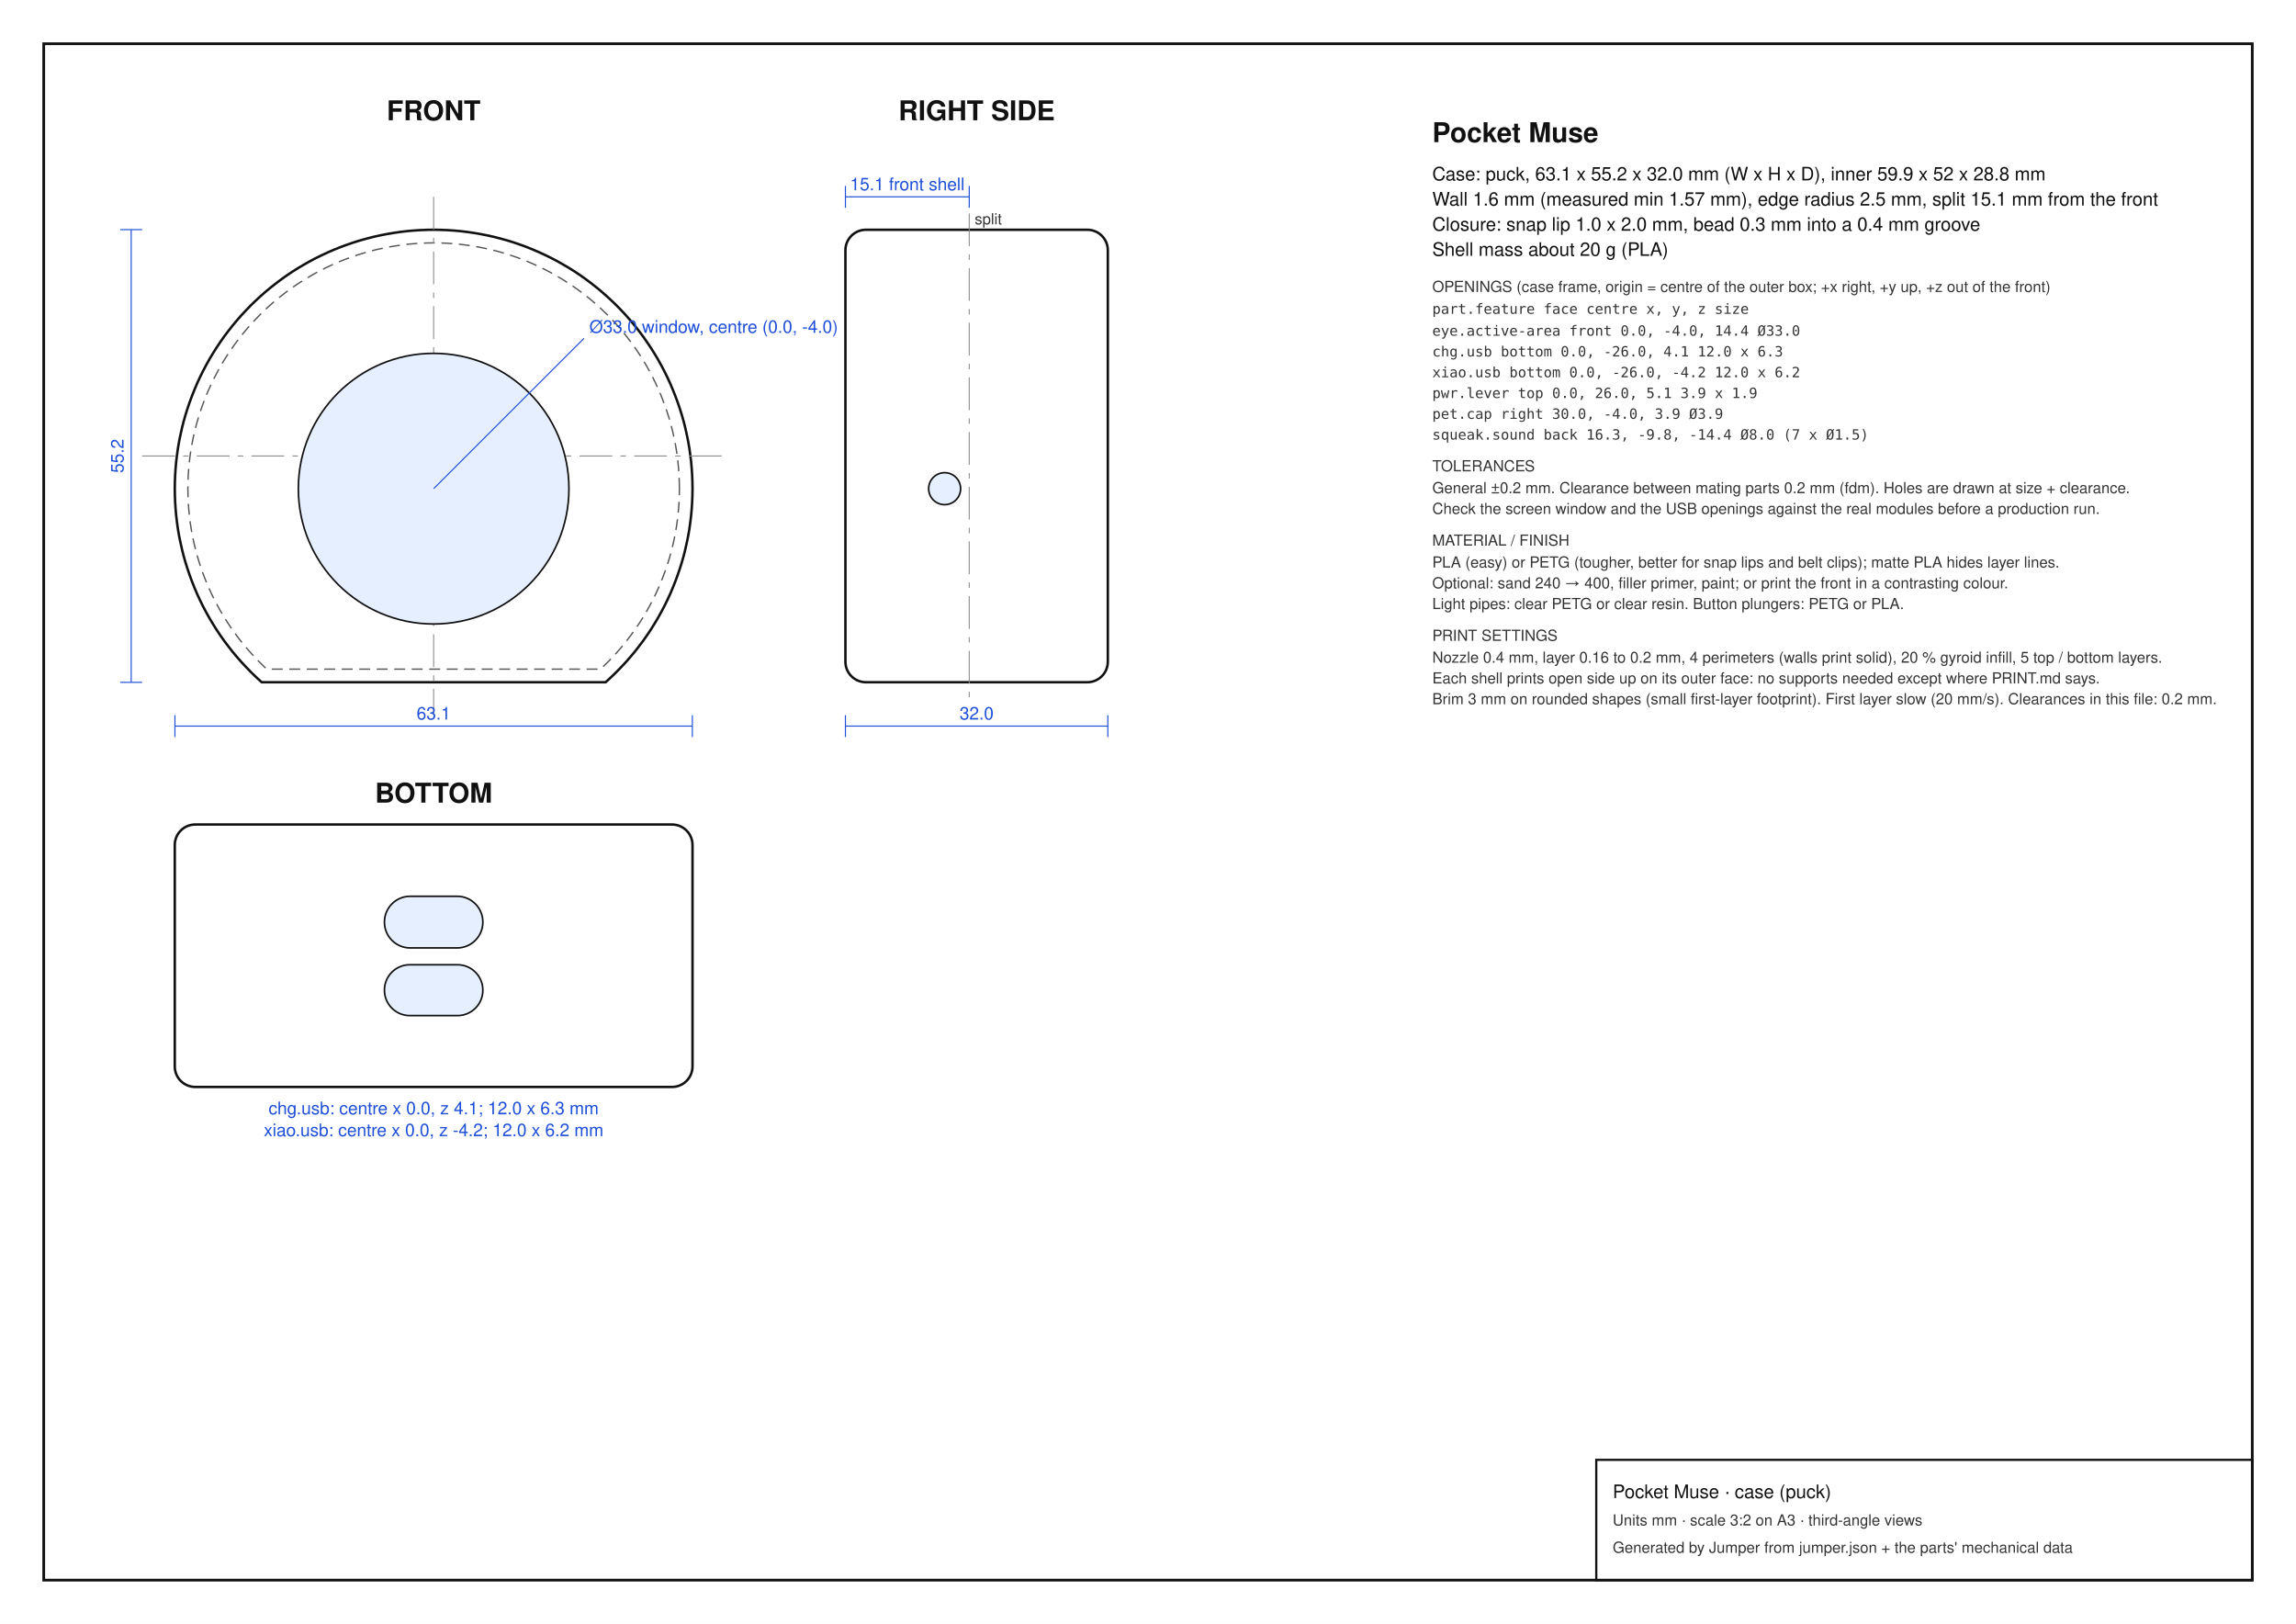
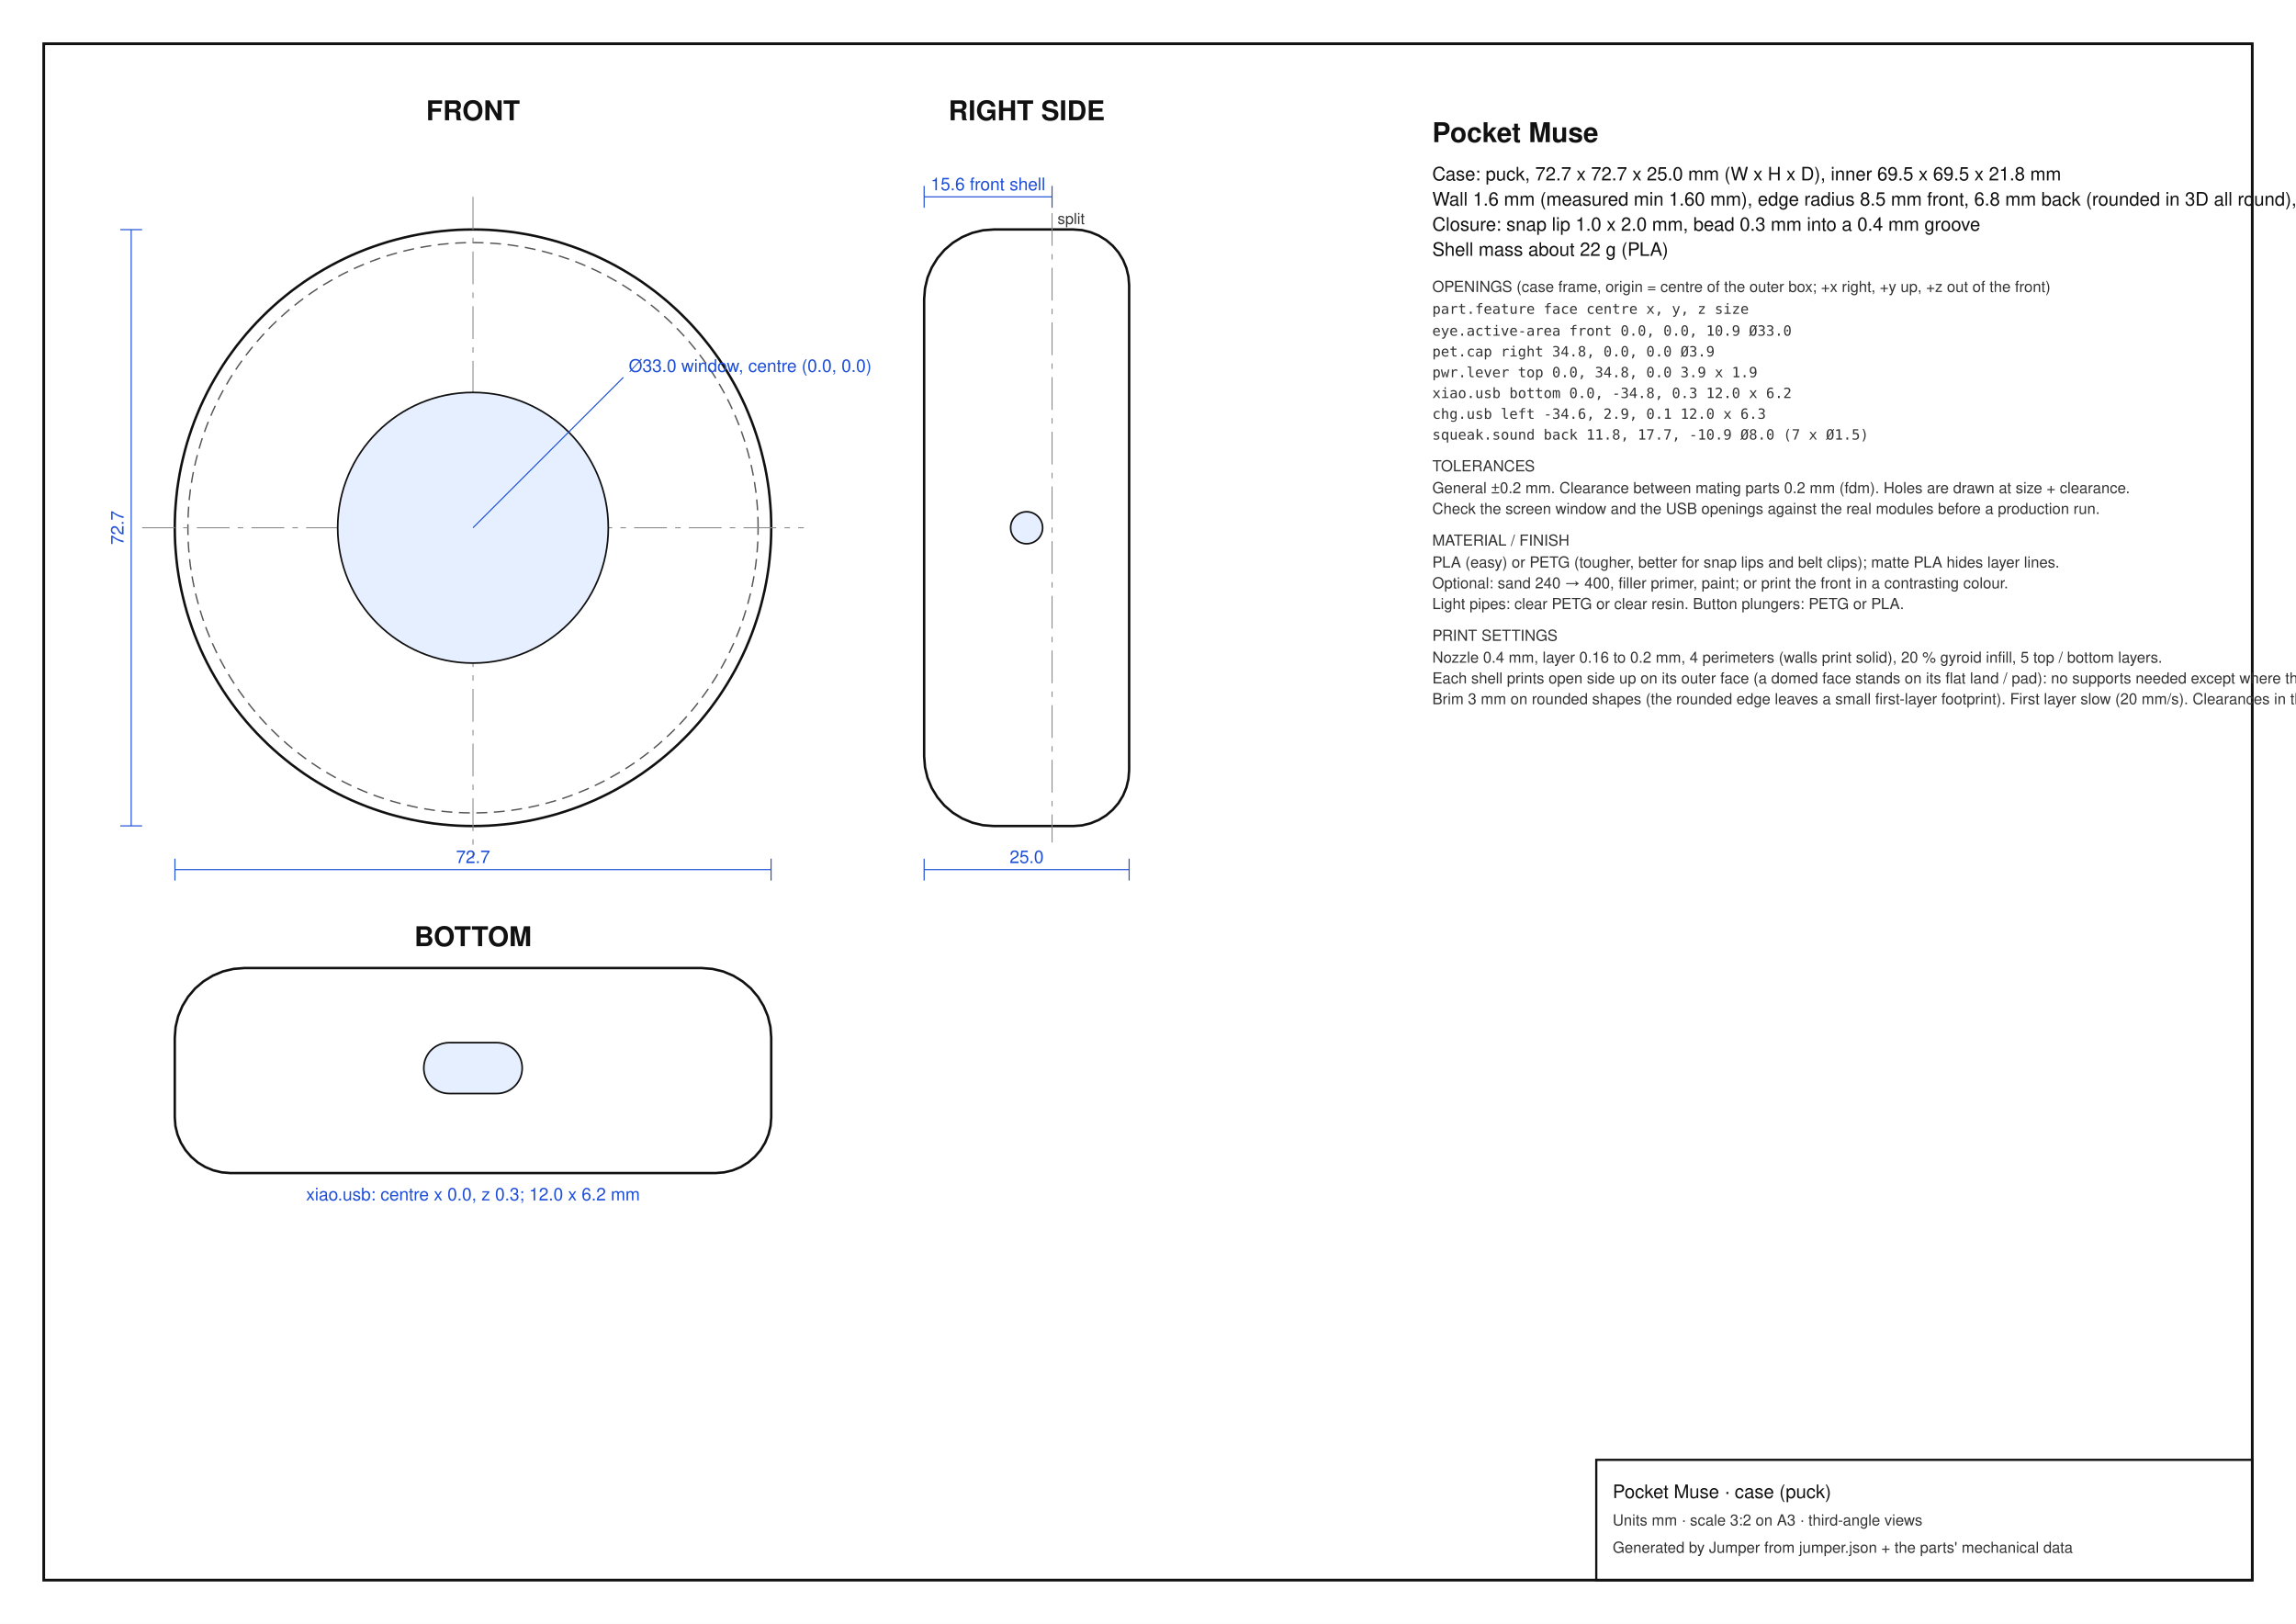
<svg xmlns="http://www.w3.org/2000/svg" width="420mm" height="297mm" viewBox="0 0 420 297" font-family="Helvetica, Arial, sans-serif">
  <rect x="0" y="0" width="420" height="297" fill="#fff" />
  <rect x="8" y="8" width="404" height="281" fill="none" stroke="#111" stroke-width="0.5" />
  <style>.o{fill:none;stroke:#111;stroke-width:0.45}.h{fill:none;stroke:#555;stroke-width:0.25;stroke-dasharray:2 1.2}.c{fill:none;stroke:#888;stroke-width:0.18;stroke-dasharray:6 1.5 1 1.5}.d{stroke:#1d4ed8;stroke-width:0.2;fill:none}.dt{fill:#1d4ed8;font-size:3.2px}.t{font-size:3.4px;fill:#111}.s{font-size:2.8px;fill:#333}.m{font-size:2.6px;fill:#333;font-family:Menlo,Consolas,monospace;white-space:pre}.b{font-size:5px;font-weight:bold;fill:#111}.op{fill:#e6efff;stroke:#111;stroke-width:0.3}</style>
-   <text class="b" x="79.325" y="22" text-anchor="middle">FRONT</text>
-   <polygon class="o" points="126.68,89.38 126.66,88.14 126.61,86.90 126.53,85.66 126.42,84.43 126.27,83.20 126.10,81.97 125.89,80.75 125.64,79.53 125.37,78.32 125.07,77.12 124.73,75.93 124.36,74.74 123.96,73.57 123.53,72.41 123.07,71.26 122.59,70.12 122.07,68.99 121.52,67.88 120.94,66.78 120.34,65.70 119.70,64.63 119.04,63.59 118.35,62.56 117.64,61.54 116.89,60.55 116.13,59.58 115.33,58.62 114.52,57.69 113.67,56.78 112.81,55.89 111.92,55.03 111.01,54.19 110.08,53.37 109.13,52.58 108.15,51.81 107.16,51.07 106.15,50.35 105.12,49.66 104.07,49.00 103.00,48.37 101.92,47.76 100.82,47.18 99.71,46.64 98.59,46.12 97.45,45.63 96.30,45.17 95.13,44.74 93.96,44.34 92.77,43.97 91.58,43.64 90.38,43.33 89.17,43.06 87.95,42.82 86.73,42.61 85.51,42.43 84.27,42.28 83.04,42.17 81.80,42.09 80.56,42.04 79.33,42.02 78.09,42.04 76.85,42.09 75.61,42.17 74.38,42.28 73.14,42.43 71.92,42.61 70.70,42.82 69.48,43.06 68.27,43.33 67.07,43.64 65.88,43.97 64.69,44.34 63.52,44.74 62.35,45.17 61.20,45.63 60.06,46.12 58.94,46.64 57.83,47.18 56.73,47.76 55.65,48.37 54.58,49.00 53.53,49.66 52.50,50.35 51.49,51.07 50.50,51.81 49.52,52.58 48.57,53.37 47.64,54.19 46.73,55.03 45.84,55.89 44.98,56.78 44.13,57.69 43.32,58.62 42.52,59.58 41.76,60.55 41.01,61.54 40.30,62.56 39.61,63.59 38.95,64.63 38.31,65.70 37.71,66.78 37.13,67.88 36.58,68.99 36.06,70.12 35.58,71.26 35.12,72.41 34.69,73.57 34.29,74.74 33.92,75.93 33.58,77.12 33.28,78.32 33.01,79.53 32.76,80.75 32.55,81.97 32.38,83.20 32.23,84.43 32.12,85.66 32.04,86.90 31.99,88.14 31.97,89.38 31.99,90.62 32.04,91.86 32.12,93.09 32.23,94.33 32.38,95.56 32.55,96.79 32.76,98.01 33.01,99.22 33.28,100.43 33.58,101.63 33.92,102.83 34.29,104.01 34.69,105.18 35.12,106.35 35.58,107.50 36.06,108.64 36.58,109.76 37.13,110.88 37.71,111.97 38.31,113.05 38.95,114.12 39.61,115.17 40.30,116.20 41.01,117.21 41.76,118.20 42.52,119.18 43.32,120.13 44.13,121.06 44.98,121.97 45.84,122.86 46.73,123.73 47.64,124.57 47.88,124.78 110.77,124.78 111.01,124.57 111.92,123.73 112.81,122.86 113.67,121.97 114.52,121.06 115.33,120.13 116.13,119.18 116.89,118.20 117.64,117.21 118.35,116.20 119.04,115.17 119.70,114.12 120.34,113.05 120.94,111.97 121.52,110.88 122.07,109.76 122.59,108.64 123.07,107.50 123.53,106.35 123.96,105.18 124.36,104.01 124.73,102.83 125.07,101.63 125.37,100.43 125.64,99.22 125.89,98.01 126.10,96.79 126.27,95.56 126.42,94.33 126.53,93.09 126.61,91.86 126.66,90.62" />
-   <polygon class="h" points="124.28,89.38 124.26,88.20 124.22,87.02 124.14,85.85 124.03,84.68 123.90,83.51 123.73,82.34 123.53,81.18 123.30,80.03 123.04,78.88 122.75,77.74 122.43,76.61 122.08,75.49 121.70,74.37 121.29,73.27 120.86,72.17 120.39,71.09 119.90,70.02 119.38,68.97 118.83,67.93 118.26,66.90 117.66,65.89 117.03,64.89 116.37,63.91 115.69,62.95 114.99,62.01 114.26,61.09 113.51,60.18 112.73,59.30 111.93,58.43 111.11,57.59 110.27,56.77 109.41,55.97 108.52,55.19 107.62,54.44 106.69,53.71 105.75,53.01 104.79,52.33 103.81,51.68 102.81,51.05 101.80,50.45 100.78,49.87 99.73,49.32 98.68,48.80 97.61,48.31 96.53,47.84 95.44,47.41 94.33,47.00 93.22,46.62 92.09,46.27 90.96,45.95 89.82,45.66 88.67,45.41 87.52,45.18 86.36,44.98 85.19,44.81 84.02,44.67 82.85,44.56 81.68,44.48 80.50,44.44 79.33,44.42 78.15,44.44 76.97,44.48 75.80,44.56 74.63,44.67 73.46,44.81 72.29,44.98 71.13,45.18 69.98,45.41 68.83,45.66 67.69,45.95 66.56,46.27 65.43,46.62 64.32,47.00 63.21,47.41 62.12,47.84 61.04,48.31 59.97,48.80 58.92,49.32 57.87,49.87 56.85,50.45 55.84,51.05 54.84,51.68 53.86,52.33 52.90,53.01 51.96,53.71 51.03,54.44 50.13,55.19 49.24,55.97 48.38,56.77 47.54,57.59 46.72,58.43 45.92,59.30 45.14,60.18 44.39,61.09 43.66,62.01 42.96,62.95 42.28,63.91 41.62,64.89 40.99,65.89 40.39,66.90 39.82,67.93 39.27,68.97 38.75,70.02 38.26,71.09 37.79,72.17 37.36,73.27 36.95,74.37 36.57,75.49 36.22,76.61 35.90,77.74 35.61,78.88 35.35,80.03 35.12,81.18 34.92,82.34 34.75,83.51 34.62,84.68 34.51,85.85 34.43,87.02 34.39,88.20 34.37,89.38 34.39,90.55 34.43,91.73 34.51,92.90 34.62,94.08 34.75,95.25 34.92,96.41 35.12,97.57 35.35,98.72 35.61,99.87 35.90,101.01 36.22,102.15 36.57,103.27 36.95,104.38 37.36,105.49 37.79,106.58 38.26,107.66 38.75,108.73 39.27,109.79 39.82,110.83 40.39,111.85 40.99,112.87 41.62,113.86 42.28,114.84 42.96,115.80 43.66,116.74 44.39,117.67 45.14,118.57 45.92,119.46 46.72,120.32 47.54,121.17 48.38,121.99 48.80,122.38 109.85,122.38 110.27,121.99 111.11,121.17 111.93,120.32 112.73,119.46 113.51,118.57 114.26,117.67 114.99,116.74 115.69,115.80 116.37,114.84 117.03,113.86 117.66,112.87 118.26,111.85 118.83,110.83 119.38,109.79 119.90,108.73 120.39,107.66 120.86,106.58 121.29,105.49 121.70,104.38 122.08,103.27 122.43,102.15 122.75,101.01 123.04,99.87 123.30,98.72 123.53,97.57 123.73,96.41 123.90,95.25 124.03,94.08 124.14,92.90 124.22,91.73 124.26,90.55" />
-   <line class="c" x1="26" y1="83.4" x2="132.65" y2="83.4" />
-   <line class="c" x1="79.325" y1="36" x2="79.325" y2="130.8" />
-   <circle class="op" cx="79.325" cy="89.377" r="24.75" />
-   <line class="d" x1="32" y1="132.8" x2="126.65" y2="132.8" />
-   <line class="d" x1="32" y1="130.8" x2="32" y2="134.8" />
-   <line class="d" x1="126.65" y1="130.8" x2="126.65" y2="134.8" />
-   <text class="dt" x="79.325" y="131.6" text-anchor="middle">63.1</text>
-   <line class="d" x1="24" y1="42" x2="24" y2="124.8" />
+   <text class="b" x="86.525" y="22" text-anchor="middle">FRONT</text>
+   <polygon class="o" points="141.08,96.53 141.06,95.10 141.01,93.67 140.91,92.24 140.78,90.82 140.62,89.40 140.41,87.99 140.17,86.58 139.89,85.18 139.57,83.79 139.22,82.40 138.84,81.03 138.41,79.67 137.95,78.31 137.46,76.97 136.93,75.65 136.37,74.33 135.77,73.04 135.14,71.76 134.47,70.49 133.77,69.25 133.04,68.02 132.28,66.81 131.49,65.62 130.66,64.46 129.81,63.31 128.92,62.19 128.01,61.09 127.07,60.02 126.10,58.97 125.10,57.95 124.08,56.95 123.03,55.98 121.96,55.04 120.86,54.13 119.74,53.24 118.59,52.39 117.43,51.56 116.24,50.77 115.03,50.01 113.80,49.28 112.56,48.58 111.29,47.91 110.01,47.28 108.72,46.68 107.40,46.12 106.08,45.59 104.74,45.10 103.38,44.64 102.02,44.21 100.65,43.83 99.26,43.48 97.87,43.16 96.47,42.88 95.06,42.64 93.65,42.43 92.23,42.27 90.81,42.14 89.38,42.04 87.95,41.99 86.53,41.97 85.10,41.99 83.67,42.04 82.24,42.14 80.82,42.27 79.40,42.43 77.99,42.64 76.58,42.88 75.18,43.16 73.79,43.48 72.40,43.83 71.03,44.21 69.67,44.64 68.31,45.10 66.97,45.59 65.65,46.12 64.33,46.68 63.04,47.28 61.76,47.91 60.49,48.58 59.25,49.28 58.02,50.01 56.81,50.77 55.62,51.56 54.46,52.39 53.31,53.24 52.19,54.13 51.09,55.04 50.02,55.98 48.97,56.95 47.95,57.95 46.95,58.97 45.98,60.02 45.04,61.09 44.13,62.19 43.24,63.31 42.39,64.46 41.56,65.62 40.77,66.81 40.01,68.02 39.28,69.25 38.58,70.49 37.91,71.76 37.28,73.04 36.68,74.33 36.12,75.65 35.59,76.97 35.10,78.31 34.64,79.67 34.21,81.03 33.83,82.40 33.48,83.79 33.16,85.18 32.88,86.58 32.64,87.99 32.43,89.40 32.27,90.82 32.14,92.24 32.04,93.67 31.99,95.10 31.97,96.53 31.99,97.95 32.04,99.38 32.14,100.81 32.27,102.23 32.43,103.65 32.64,105.06 32.88,106.47 33.16,107.87 33.48,109.26 33.83,110.65 34.21,112.02 34.64,113.38 35.10,114.74 35.59,116.08 36.12,117.40 36.68,118.72 37.28,120.01 37.91,121.29 38.58,122.56 39.28,123.80 40.01,125.03 40.77,126.24 41.56,127.43 42.39,128.59 43.24,129.74 44.13,130.86 45.04,131.96 45.98,133.03 46.95,134.08 47.95,135.10 48.97,136.10 50.02,137.07 51.09,138.01 52.19,138.92 53.31,139.81 54.46,140.66 55.62,141.49 56.81,142.28 58.02,143.04 59.25,143.77 60.49,144.47 61.76,145.14 63.04,145.77 64.33,146.37 65.65,146.93 66.97,147.46 68.31,147.95 69.67,148.41 71.03,148.84 72.40,149.22 73.79,149.57 75.18,149.89 76.58,150.17 77.99,150.41 79.40,150.62 80.82,150.78 82.24,150.91 83.67,151.01 85.10,151.06 86.52,151.08 87.95,151.06 89.38,151.01 90.81,150.91 92.23,150.78 93.65,150.62 95.06,150.41 96.47,150.17 97.87,149.89 99.26,149.57 100.65,149.22 102.02,148.84 103.38,148.41 104.74,147.95 106.08,147.46 107.40,146.93 108.72,146.37 110.01,145.77 111.29,145.14 112.56,144.47 113.80,143.77 115.03,143.04 116.24,142.28 117.43,141.49 118.59,140.66 119.74,139.81 120.86,138.92 121.96,138.01 123.03,137.07 124.08,136.10 125.10,135.10 126.10,134.08 127.07,133.03 128.01,131.96 128.92,130.86 129.81,129.74 130.66,128.59 131.49,127.43 132.28,126.24 133.04,125.03 133.77,123.80 134.47,122.56 135.14,121.29 135.77,120.01 136.37,118.72 136.93,117.40 137.46,116.08 137.95,114.74 138.41,113.38 138.84,112.02 139.22,110.65 139.57,109.26 139.89,107.87 140.17,106.47 140.41,105.06 140.62,103.65 140.78,102.23 140.91,100.81 141.01,99.38 141.06,97.95" />
+   <polygon class="h" points="138.68,96.53 138.66,95.16 138.61,93.80 138.52,92.43 138.40,91.07 138.24,89.72 138.04,88.37 137.81,87.02 137.54,85.68 137.24,84.35 136.90,83.03 136.53,81.71 136.13,80.41 135.69,79.11 135.22,77.83 134.71,76.57 134.17,75.31 133.60,74.07 133.00,72.85 132.36,71.64 131.69,70.45 131.00,69.27 130.27,68.12 129.51,66.98 128.72,65.87 127.90,64.77 127.06,63.70 126.19,62.65 125.29,61.63 124.36,60.62 123.41,59.64 122.43,58.69 121.42,57.76 120.40,56.86 119.35,55.99 118.28,55.15 117.18,54.33 116.07,53.54 114.93,52.78 113.78,52.05 112.60,51.36 111.41,50.69 110.20,50.05 108.98,49.45 107.74,48.88 106.48,48.34 105.22,47.83 103.94,47.36 102.64,46.92 101.34,46.52 100.02,46.15 98.70,45.81 97.37,45.51 96.03,45.24 94.68,45.01 93.33,44.81 91.98,44.65 90.62,44.53 89.25,44.44 87.89,44.39 86.53,44.37 85.16,44.39 83.80,44.44 82.43,44.53 81.07,44.65 79.72,44.81 78.37,45.01 77.02,45.24 75.68,45.51 74.35,45.81 73.03,46.15 71.71,46.52 70.41,46.92 69.11,47.36 67.83,47.83 66.57,48.34 65.31,48.88 64.07,49.45 62.85,50.05 61.64,50.69 60.45,51.36 59.27,52.05 58.12,52.78 56.98,53.54 55.87,54.33 54.77,55.15 53.70,55.99 52.65,56.86 51.63,57.76 50.62,58.69 49.64,59.64 48.69,60.62 47.76,61.63 46.86,62.65 45.99,63.70 45.15,64.77 44.33,65.87 43.54,66.98 42.78,68.12 42.05,69.27 41.36,70.45 40.69,71.64 40.05,72.85 39.45,74.07 38.88,75.31 38.34,76.57 37.83,77.83 37.36,79.11 36.92,80.41 36.52,81.71 36.15,83.03 35.81,84.35 35.51,85.68 35.24,87.02 35.01,88.37 34.81,89.72 34.65,91.07 34.53,92.43 34.44,93.80 34.39,95.16 34.37,96.53 34.39,97.89 34.44,99.25 34.53,100.62 34.65,101.98 34.81,103.33 35.01,104.68 35.24,106.03 35.51,107.37 35.81,108.70 36.15,110.02 36.52,111.34 36.92,112.64 37.36,113.94 37.83,115.22 38.34,116.48 38.88,117.74 39.45,118.98 40.05,120.20 40.69,121.41 41.36,122.60 42.05,123.78 42.78,124.93 43.54,126.07 44.33,127.18 45.15,128.28 45.99,129.35 46.86,130.40 47.76,131.42 48.69,132.43 49.64,133.41 50.62,134.36 51.63,135.29 52.65,136.19 53.70,137.06 54.77,137.90 55.87,138.72 56.98,139.51 58.12,140.27 59.27,141.00 60.45,141.69 61.64,142.36 62.85,143.00 64.07,143.60 65.31,144.17 66.57,144.71 67.83,145.22 69.11,145.69 70.41,146.13 71.71,146.53 73.03,146.90 74.35,147.24 75.68,147.54 77.02,147.81 78.37,148.04 79.72,148.24 81.07,148.40 82.43,148.52 83.80,148.61 85.16,148.66 86.52,148.68 87.89,148.66 89.25,148.61 90.62,148.52 91.98,148.40 93.33,148.24 94.68,148.04 96.03,147.81 97.37,147.54 98.70,147.24 100.02,146.90 101.34,146.53 102.64,146.13 103.94,145.69 105.22,145.22 106.48,144.71 107.74,144.17 108.98,143.60 110.20,143.00 111.41,142.36 112.60,141.69 113.78,141.00 114.93,140.27 116.07,139.51 117.18,138.72 118.28,137.90 119.35,137.06 120.40,136.19 121.42,135.29 122.43,134.36 123.41,133.41 124.36,132.43 125.29,131.42 126.19,130.40 127.06,129.35 127.90,128.28 128.72,127.18 129.51,126.07 130.27,124.93 131.00,123.78 131.69,122.60 132.36,121.41 133.00,120.20 133.60,118.98 134.17,117.74 134.71,116.48 135.22,115.22 135.69,113.94 136.13,112.64 136.53,111.34 136.90,110.02 137.24,108.70 137.54,107.37 137.81,106.03 138.04,104.68 138.24,103.33 138.40,101.98 138.52,100.62 138.61,99.25 138.66,97.89" />
+   <line class="c" x1="26" y1="96.525" x2="147.05" y2="96.525" />
+   <line class="c" x1="86.525" y1="36" x2="86.525" y2="157.05" />
+   <circle class="op" cx="86.525" cy="96.525" r="24.75" />
+   <line class="d" x1="32" y1="159.05" x2="141.05" y2="159.05" />
+   <line class="d" x1="32" y1="157.05" x2="32" y2="161.05" />
+   <line class="d" x1="141.05" y1="157.05" x2="141.05" y2="161.05" />
+   <text class="dt" x="86.525" y="157.85" text-anchor="middle">72.7</text>
+   <line class="d" x1="24" y1="42" x2="24" y2="151.05" />
  <line class="d" x1="22" y1="42" x2="26" y2="42" />
-   <line class="d" x1="22" y1="124.8" x2="26" y2="124.8" />
-   <text class="dt" x="22.6" y="83.4" text-anchor="middle" transform="rotate(-90 22.6 83.4)">55.2</text>
-   <line class="d" x1="79.325" y1="89.377" x2="106.826" y2="61.877" />
-   <text class="dt" x="107.826" y="60.877">Ø33.0 window, centre (0.0, -4.0)</text>
-   <text class="b" x="178.65" y="22" text-anchor="middle">RIGHT SIDE</text>
-   <rect class="o" x="154.65" y="42.023" width="48" height="82.755" rx="3.75" />
-   <line class="c" x1="177.3" y1="39.023" x2="177.3" y2="127.777" />
-   <text class="s" x="178.3" y="41.023">split</text>
-   <circle class="op" cx="172.8" cy="89.377" r="2.925" />
-   <line class="d" x1="154.65" y1="132.8" x2="202.65" y2="132.8" />
-   <line class="d" x1="154.65" y1="130.8" x2="154.65" y2="134.8" />
-   <line class="d" x1="202.65" y1="130.8" x2="202.65" y2="134.8" />
-   <text class="dt" x="178.65" y="131.6" text-anchor="middle">32.0</text>
-   <line class="d" x1="154.65" y1="36" x2="177.3" y2="36" />
-   <line class="d" x1="154.65" y1="34" x2="154.65" y2="38" />
-   <line class="d" x1="177.3" y1="34" x2="177.3" y2="38" />
-   <text class="dt" x="165.975" y="34.8" text-anchor="middle">15.1 front shell</text>
-   <text class="b" x="79.325" y="146.8" text-anchor="middle">BOTTOM</text>
-   <rect class="o" x="31.97" y="150.8" width="94.709" height="48" rx="3.75" />
-   <rect class="op" x="70.325" y="163.925" width="18" height="9.45" rx="4.71" />
-   <rect class="op" x="70.325" y="176.45" width="18" height="9.3" rx="4.635" />
-   <text class="dt" x="79.325" y="203.8" text-anchor="middle">chg.usb: centre x 0.0, z 4.1; 12.0 x 6.3 mm</text>
-   <text class="dt" x="79.325" y="207.8" text-anchor="middle">xiao.usb: centre x 0.0, z -4.2; 12.0 x 6.2 mm</text>
+   <line class="d" x1="22" y1="151.05" x2="26" y2="151.05" />
+   <text class="dt" x="22.6" y="96.525" text-anchor="middle" transform="rotate(-90 22.6 96.525)">72.7</text>
+   <line class="d" x1="86.525" y1="96.525" x2="114.026" y2="69.024" />
+   <text class="dt" x="115.026" y="68.024">Ø33.0 window, centre (0.0, 0.0)</text>
+   <text class="b" x="187.8" y="22" text-anchor="middle">RIGHT SIDE</text>
+   <path class="o" d="M181.80 151.08 L179.81 150.93 L177.86 150.46 L176.01 149.69 L174.31 148.65 L172.78 147.35 L171.49 145.83 L170.44 144.12 L169.67 142.27 L169.21 140.33 L169.05 138.33 L169.05 131.36 L169.05 124.40 L169.05 117.43 L169.05 110.46 L169.05 103.49 L169.05 96.53 L169.05 89.56 L169.05 82.59 L169.05 75.62 L169.05 68.65 L169.05 61.69 L169.05 54.72 L169.21 52.72 L169.67 50.78 L170.44 48.93 L171.49 47.22 L172.78 45.70 L174.31 44.40 L176.01 43.36 L177.86 42.59 L179.81 42.12 L181.80 41.97 L196.35 41.97 L197.95 42.09 L199.50 42.47 L200.98 43.08 L202.35 43.92 L203.56 44.96 L204.60 46.17 L205.44 47.54 L206.05 49.02 L206.42 50.57 L206.55 52.17 L206.55 59.56 L206.55 66.95 L206.55 74.35 L206.55 81.74 L206.55 89.13 L206.55 96.53 L206.55 103.92 L206.55 111.31 L206.55 118.70 L206.55 126.10 L206.55 133.49 L206.55 140.88 L206.42 142.48 L206.05 144.03 L205.44 145.51 L204.60 146.88 L203.56 148.09 L202.35 149.13 L200.98 149.97 L199.50 150.58 L197.95 150.96 L196.35 151.08 Z" />
+   <line class="c" x1="192.45" y1="38.968" x2="192.45" y2="154.082" />
+   <text class="s" x="193.45" y="40.968">split</text>
+   <circle class="op" cx="187.8" cy="96.525" r="2.925" />
+   <line class="d" x1="169.05" y1="159.05" x2="206.55" y2="159.05" />
+   <line class="d" x1="169.05" y1="157.05" x2="169.05" y2="161.05" />
+   <line class="d" x1="206.55" y1="157.05" x2="206.55" y2="161.05" />
+   <text class="dt" x="187.8" y="157.85" text-anchor="middle">25.0</text>
+   <line class="d" x1="169.05" y1="36" x2="192.45" y2="36" />
+   <line class="d" x1="169.05" y1="34" x2="169.05" y2="38" />
+   <line class="d" x1="192.45" y1="34" x2="192.45" y2="38" />
+   <text class="dt" x="180.75" y="34.8" text-anchor="middle">15.6 front shell</text>
+   <text class="b" x="86.525" y="173.05" text-anchor="middle">BOTTOM</text>
+   <path class="o" d="M31.97 189.80 L32.12 187.81 L32.59 185.86 L33.36 184.01 L34.40 182.31 L35.70 180.78 L37.22 179.49 L38.93 178.44 L40.78 177.67 L42.72 177.21 L44.72 177.05 L51.69 177.05 L58.65 177.05 L65.62 177.05 L72.59 177.05 L79.56 177.05 L86.53 177.05 L93.49 177.05 L100.46 177.05 L107.43 177.05 L114.40 177.05 L121.36 177.05 L128.33 177.05 L130.33 177.21 L132.27 177.67 L134.12 178.44 L135.83 179.49 L137.35 180.78 L138.65 182.31 L139.69 184.01 L140.46 185.86 L140.93 187.81 L141.08 189.80 L141.08 204.35 L140.96 205.95 L140.58 207.50 L139.97 208.98 L139.13 210.35 L138.09 211.56 L136.88 212.60 L135.51 213.44 L134.03 214.05 L132.48 214.42 L130.88 214.55 L123.49 214.55 L116.10 214.55 L108.70 214.55 L101.31 214.55 L93.92 214.55 L86.53 214.55 L79.13 214.55 L71.74 214.55 L64.35 214.55 L56.95 214.55 L49.56 214.55 L42.17 214.55 L40.57 214.42 L39.02 214.05 L37.54 213.44 L36.17 212.60 L34.96 211.56 L33.92 210.35 L33.08 208.98 L32.47 207.50 L32.09 205.95 L31.97 204.35 Z" />
+   <rect class="op" x="77.525" y="190.7" width="18" height="9.3" rx="4.635" />
+   <text class="dt" x="86.525" y="219.55" text-anchor="middle">xiao.usb: centre x 0.0, z 0.3; 12.0 x 6.2 mm</text>
  <text class="b" x="262" y="26">Pocket Muse</text>
-   <text class="t" x="262" y="33">Case: puck, 63.1 x 55.2 x 32.0 mm (W x H x D), inner 59.9 x 52 x 28.8 mm</text>
-   <text class="t" x="262" y="37.6">Wall 1.6 mm (measured min 1.57 mm), edge radius 2.5 mm, split 15.1 mm from the front</text>
+   <text class="t" x="262" y="33">Case: puck, 72.7 x 72.7 x 25.0 mm (W x H x D), inner 69.5 x 69.5 x 21.8 mm</text>
+   <text class="t" x="262" y="37.6">Wall 1.6 mm (measured min 1.60 mm), edge radius 8.5 mm front, 6.8 mm back (rounded in 3D all round), split 15.6 mm from the front</text>
  <text class="t" x="262" y="42.2">Closure: snap lip 1.0 x 2.0 mm, bead 0.3 mm into a 0.4 mm groove</text>
-   <text class="t" x="262" y="46.8">Shell mass about 20 g (PLA)</text>
+   <text class="t" x="262" y="46.8">Shell mass about 22 g (PLA)</text>
  <text class="s" x="262" y="53.4">OPENINGS (case frame, origin = centre of the outer box; +x right, +y up, +z out of the front)</text>
  <text class="m" x="262" y="57.4">part.feature            face     centre x, y, z          size</text>
-   <text class="m" x="262" y="61.4">eye.active-area         front    0.0, -4.0, 14.4         Ø33.0</text>
-   <text class="m" x="262" y="65.2">chg.usb                 bottom   0.0, -26.0, 4.1         12.0 x 6.3</text>
-   <text class="m" x="262" y="69">xiao.usb                bottom   0.0, -26.0, -4.2        12.0 x 6.2</text>
-   <text class="m" x="262" y="72.8">pwr.lever               top      0.0, 26.0, 5.1          3.9 x 1.9</text>
-   <text class="m" x="262" y="76.6">pet.cap                 right    30.0, -4.0, 3.9         Ø3.9</text>
-   <text class="m" x="262" y="80.4">squeak.sound            back     16.3, -9.8, -14.4       Ø8.0 (7 x Ø1.5)</text>
+   <text class="m" x="262" y="61.4">eye.active-area         front    0.0, 0.0, 10.9          Ø33.0</text>
+   <text class="m" x="262" y="65.2">pet.cap                 right    34.8, 0.0, 0.0          Ø3.9</text>
+   <text class="m" x="262" y="69">pwr.lever               top      0.0, 34.8, 0.0          3.9 x 1.9</text>
+   <text class="m" x="262" y="72.8">xiao.usb                bottom   0.0, -34.8, 0.3         12.0 x 6.2</text>
+   <text class="m" x="262" y="76.6">chg.usb                 left     -34.6, 2.9, 0.1         12.0 x 6.3</text>
+   <text class="m" x="262" y="80.4">squeak.sound            back     11.8, 17.7, -10.9       Ø8.0 (7 x Ø1.5)</text>
  <text class="s" x="262" y="86.2">TOLERANCES</text>
  <text class="s" x="262" y="90.2">General ±0.2 mm. Clearance between mating parts 0.2 mm (fdm). Holes are drawn at size + clearance.</text>
  <text class="s" x="262" y="94">Check the screen window and the USB openings against the real modules before a production run.</text>
  <text class="s" x="262" y="99.8">MATERIAL / FINISH</text>
  <text class="s" x="262" y="103.8">PLA (easy) or PETG (tougher, better for snap lips and belt clips); matte PLA hides layer lines.</text>
  <text class="s" x="262" y="107.6">Optional: sand 240 → 400, filler primer, paint; or print the front in a contrasting colour.</text>
  <text class="s" x="262" y="111.4">Light pipes: clear PETG or clear resin. Button plungers: PETG or PLA.</text>
  <text class="s" x="262" y="117.2">PRINT SETTINGS</text>
  <text class="s" x="262" y="121.2">Nozzle 0.4 mm, layer 0.16 to 0.2 mm, 4 perimeters (walls print solid), 20 % gyroid infill, 5 top / bottom layers.</text>
-   <text class="s" x="262" y="125">Each shell prints open side up on its outer face: no supports needed except where PRINT.md says.</text>
-   <text class="s" x="262" y="128.8">Brim 3 mm on rounded shapes (small first-layer footprint). First layer slow (20 mm/s). Clearances in this file: 0.2 mm.</text>
+   <text class="s" x="262" y="125">Each shell prints open side up on its outer face (a domed face stands on its flat land / pad): no supports needed except where this file says.</text>
+   <text class="s" x="262" y="128.8">Brim 3 mm on rounded shapes (the rounded edge leaves a small first-layer footprint). First layer slow (20 mm/s). Clearances in this file: 0.2 mm.</text>
  <rect x="292" y="267" width="120" height="22" fill="none" stroke="#111" stroke-width="0.4" />
  <text class="t" x="295" y="274">Pocket Muse · case (puck)</text>
  <text class="s" x="295" y="279">Units mm · scale 3:2 on A3 · third-angle views</text>
  <text class="s" x="295" y="284">Generated by Jumper from jumper.json + the parts' mechanical data</text>
</svg>
